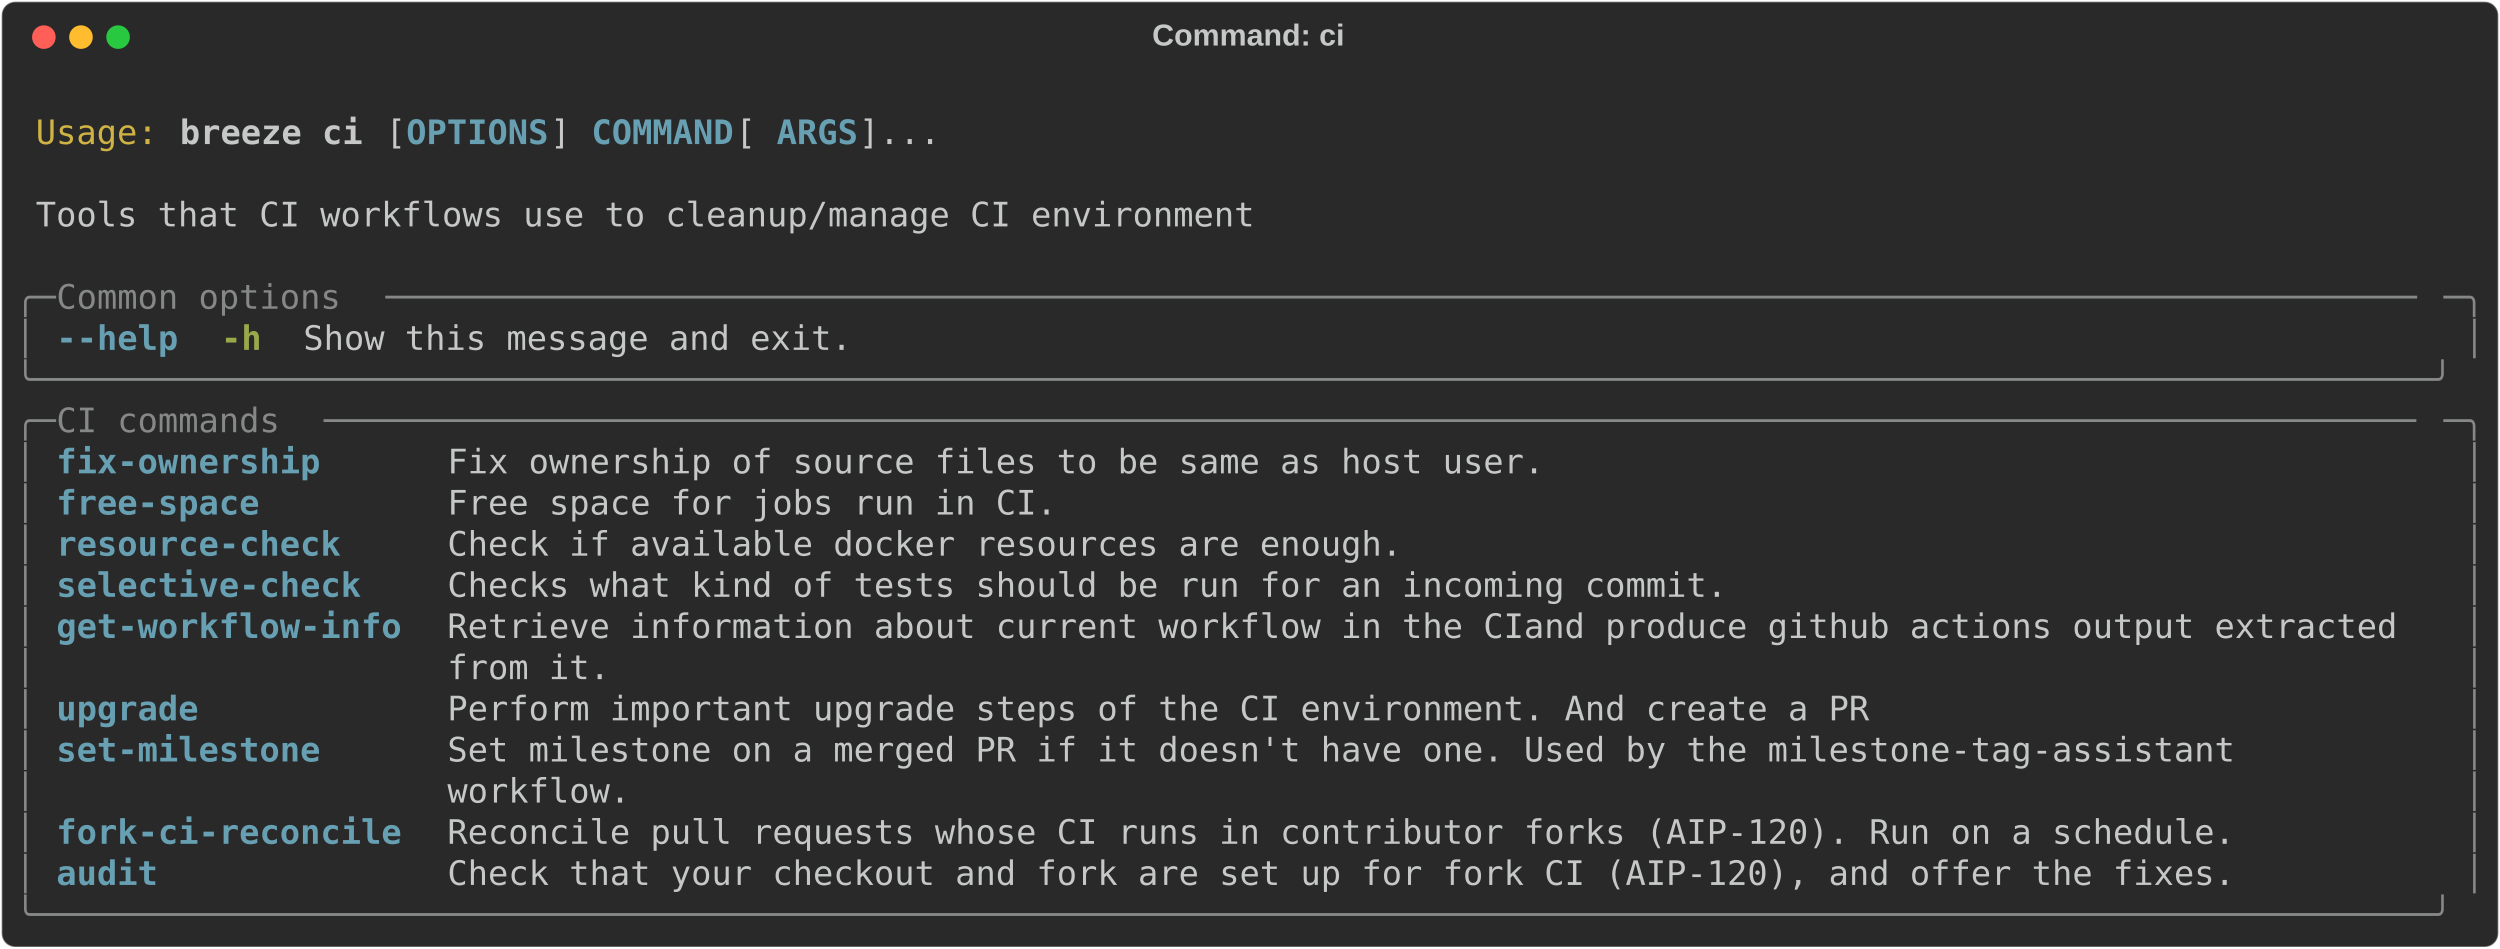
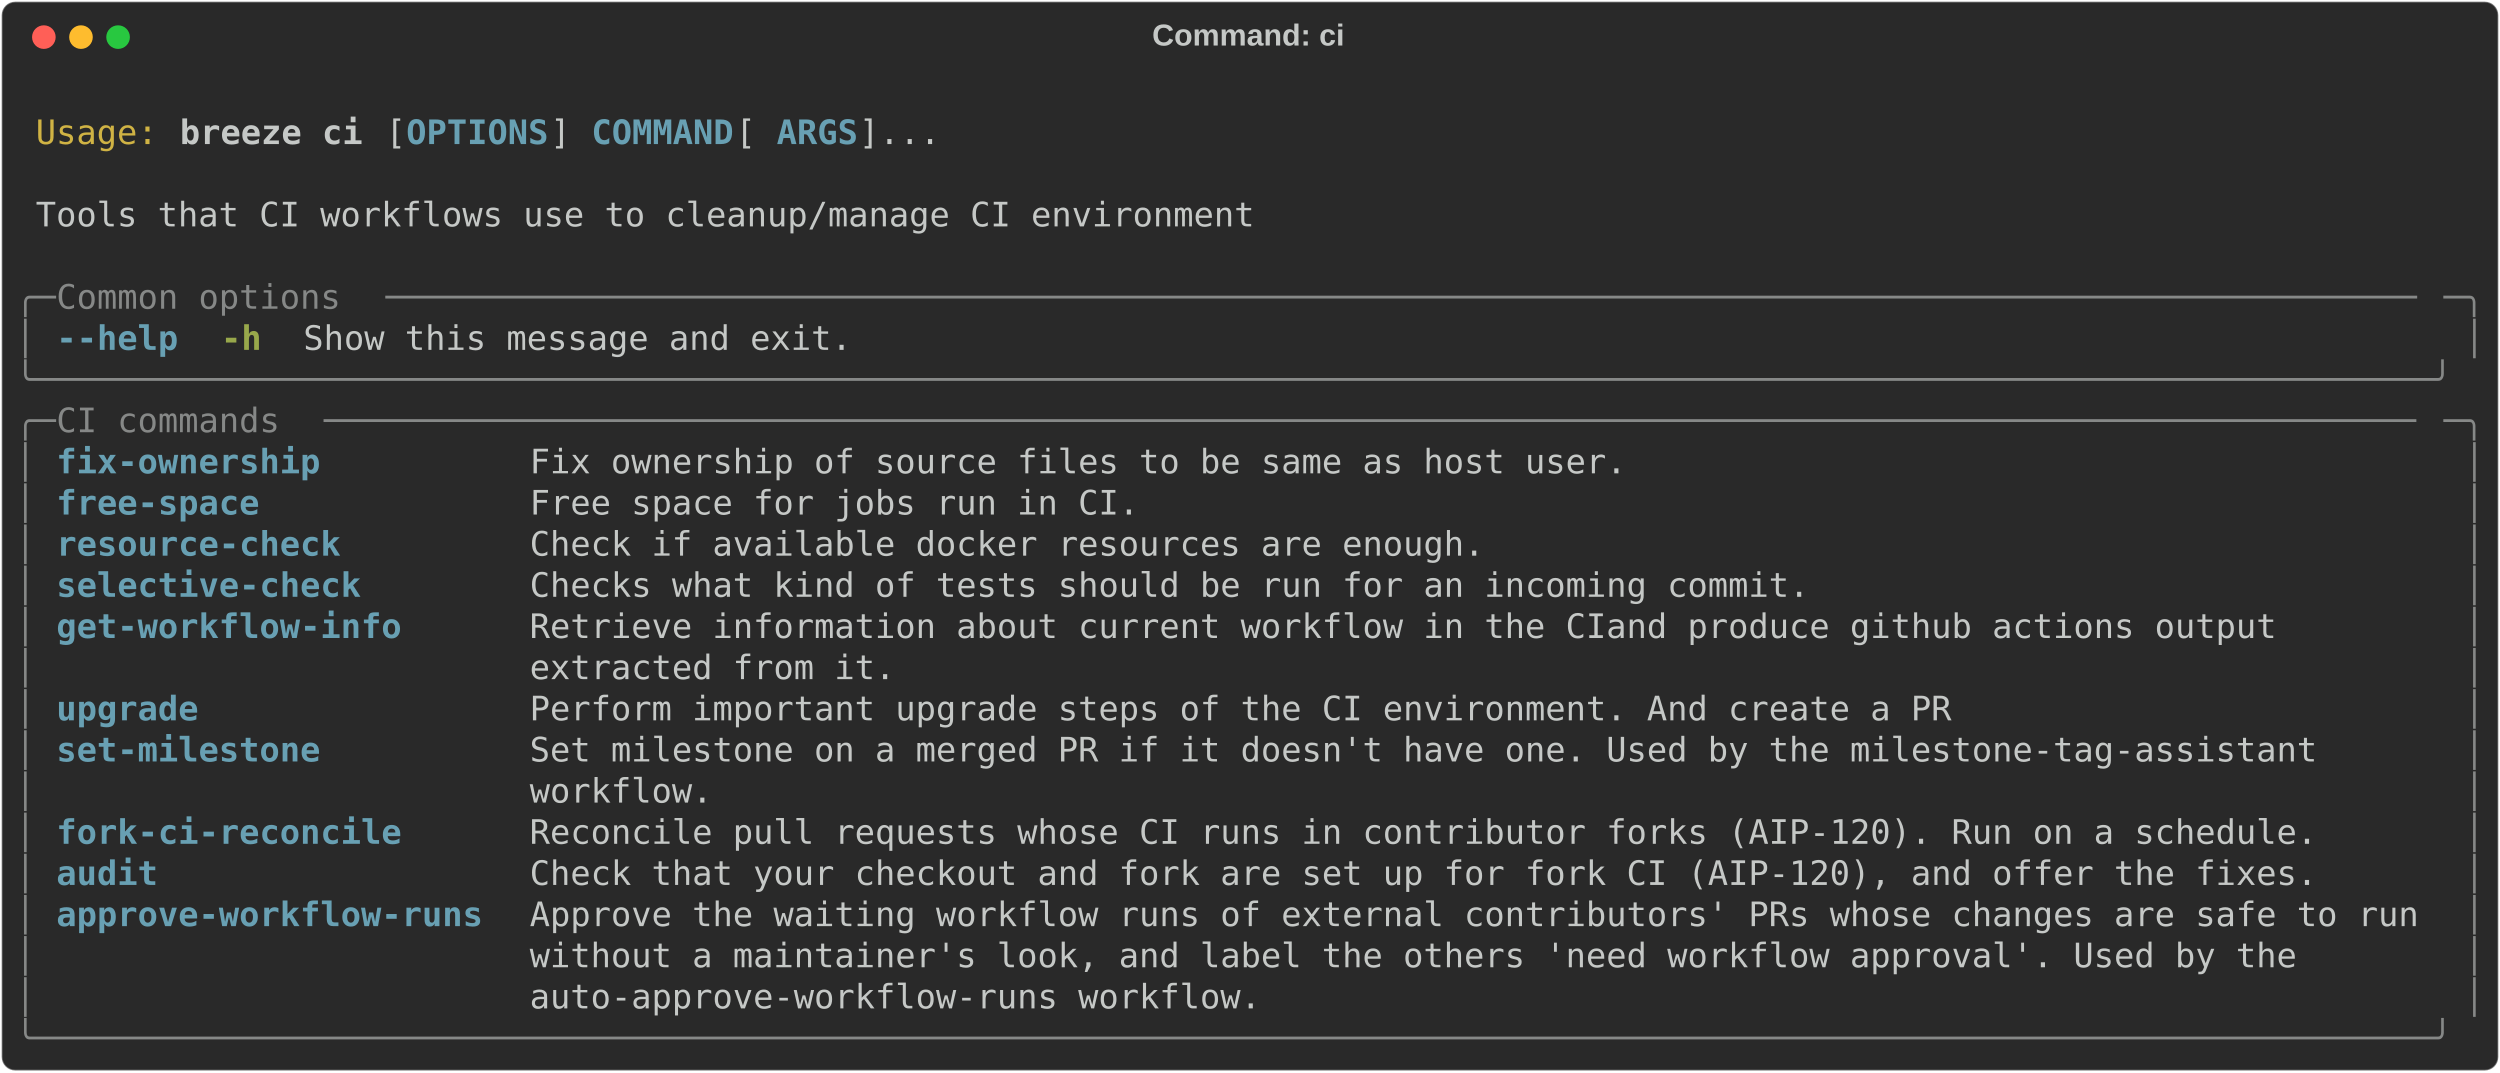
- <svg xmlns="http://www.w3.org/2000/svg" class="rich-terminal" viewBox="0 0 1482 562.4">
+ <svg xmlns="http://www.w3.org/2000/svg" class="rich-terminal" viewBox="0 0 1482 635.6">
  <style>

    @font-face {
        font-family: "Fira Code";
        src: local("FiraCode-Regular"),
                url("https://cdnjs.cloudflare.com/ajax/libs/firacode/6.2.0/woff2/FiraCode-Regular.woff2") format("woff2"),
                url("https://cdnjs.cloudflare.com/ajax/libs/firacode/6.2.0/woff/FiraCode-Regular.woff") format("woff");
        font-style: normal;
        font-weight: 400;
    }
    @font-face {
        font-family: "Fira Code";
        src: local("FiraCode-Bold"),
                url("https://cdnjs.cloudflare.com/ajax/libs/firacode/6.2.0/woff2/FiraCode-Bold.woff2") format("woff2"),
                url("https://cdnjs.cloudflare.com/ajax/libs/firacode/6.2.0/woff/FiraCode-Bold.woff") format("woff");
        font-style: bold;
        font-weight: 700;
    }

    .breeze-ci-matrix {
        font-family: Fira Code, monospace;
        font-size: 20px;
        line-height: 24.4px;
        font-variant-east-asian: full-width;
    }

    .breeze-ci-title {
        font-size: 18px;
        font-weight: bold;
        font-family: arial;
    }

    .breeze-ci-r1 { fill: #c5c8c6 }
.breeze-ci-r2 { fill: #d0b344 }
.breeze-ci-r3 { fill: #c5c8c6;font-weight: bold }
.breeze-ci-r4 { fill: #68a0b3;font-weight: bold }
.breeze-ci-r5 { fill: #868887 }
.breeze-ci-r6 { fill: #98a84b;font-weight: bold }
    </style>
  <defs>
    <clipPath id="breeze-ci-clip-terminal">
-       <rect x="0" y="0" width="1463.0" height="511.4" />
+       <rect x="0" y="0" width="1463.0" height="584.6" />
    </clipPath>
    <clipPath id="breeze-ci-line-0">
      <rect x="0" y="1.5" width="1464" height="24.65" />
    </clipPath>
    <clipPath id="breeze-ci-line-1">
      <rect x="0" y="25.9" width="1464" height="24.65" />
    </clipPath>
    <clipPath id="breeze-ci-line-2">
      <rect x="0" y="50.3" width="1464" height="24.65" />
    </clipPath>
    <clipPath id="breeze-ci-line-3">
      <rect x="0" y="74.7" width="1464" height="24.65" />
    </clipPath>
    <clipPath id="breeze-ci-line-4">
      <rect x="0" y="99.1" width="1464" height="24.65" />
    </clipPath>
    <clipPath id="breeze-ci-line-5">
      <rect x="0" y="123.5" width="1464" height="24.65" />
    </clipPath>
    <clipPath id="breeze-ci-line-6">
      <rect x="0" y="147.9" width="1464" height="24.65" />
    </clipPath>
    <clipPath id="breeze-ci-line-7">
      <rect x="0" y="172.3" width="1464" height="24.65" />
    </clipPath>
    <clipPath id="breeze-ci-line-8">
      <rect x="0" y="196.7" width="1464" height="24.65" />
    </clipPath>
    <clipPath id="breeze-ci-line-9">
      <rect x="0" y="221.1" width="1464" height="24.65" />
    </clipPath>
    <clipPath id="breeze-ci-line-10">
      <rect x="0" y="245.5" width="1464" height="24.65" />
    </clipPath>
    <clipPath id="breeze-ci-line-11">
      <rect x="0" y="269.9" width="1464" height="24.65" />
    </clipPath>
    <clipPath id="breeze-ci-line-12">
      <rect x="0" y="294.3" width="1464" height="24.65" />
    </clipPath>
    <clipPath id="breeze-ci-line-13">
      <rect x="0" y="318.7" width="1464" height="24.65" />
    </clipPath>
    <clipPath id="breeze-ci-line-14">
      <rect x="0" y="343.1" width="1464" height="24.65" />
    </clipPath>
    <clipPath id="breeze-ci-line-15">
      <rect x="0" y="367.5" width="1464" height="24.65" />
    </clipPath>
    <clipPath id="breeze-ci-line-16">
      <rect x="0" y="391.9" width="1464" height="24.65" />
    </clipPath>
    <clipPath id="breeze-ci-line-17">
      <rect x="0" y="416.3" width="1464" height="24.65" />
    </clipPath>
    <clipPath id="breeze-ci-line-18">
      <rect x="0" y="440.7" width="1464" height="24.65" />
    </clipPath>
    <clipPath id="breeze-ci-line-19">
      <rect x="0" y="465.1" width="1464" height="24.65" />
    </clipPath>
+     <clipPath id="breeze-ci-line-20">
+       <rect x="0" y="489.5" width="1464" height="24.65" />
+     </clipPath>
+     <clipPath id="breeze-ci-line-21">
+       <rect x="0" y="513.9" width="1464" height="24.65" />
+     </clipPath>
+     <clipPath id="breeze-ci-line-22">
+       <rect x="0" y="538.3" width="1464" height="24.65" />
+     </clipPath>
  </defs>
-   <rect fill="#292929" stroke="rgba(255,255,255,0.35)" stroke-width="1" x="1" y="1" width="1480" height="560.4" rx="8" />
+   <rect fill="#292929" stroke="rgba(255,255,255,0.35)" stroke-width="1" x="1" y="1" width="1480" height="633.6" rx="8" />
  <text class="breeze-ci-title" fill="#c5c8c6" text-anchor="middle" x="740" y="27">Command: ci</text>
  <g transform="translate(26,22)">
    <circle cx="0" cy="0" r="7" fill="#ff5f57" />
    <circle cx="22" cy="0" r="7" fill="#febc2e" />
    <circle cx="44" cy="0" r="7" fill="#28c840" />
  </g>
  <g transform="translate(9, 41)" clip-path="url(#breeze-ci-clip-terminal)">
    <g class="breeze-ci-matrix">
      <text class="breeze-ci-r1" x="1464" y="20" textLength="12.2" clip-path="url(#breeze-ci-line-0)">
</text>
      <text class="breeze-ci-r2" x="12.2" y="44.4" textLength="73.2" clip-path="url(#breeze-ci-line-1)">Usage:</text>
      <text class="breeze-ci-r3" x="97.6" y="44.4" textLength="109.8" clip-path="url(#breeze-ci-line-1)">breeze ci</text>
      <text class="breeze-ci-r1" x="219.6" y="44.4" textLength="12.2" clip-path="url(#breeze-ci-line-1)">[</text>
      <text class="breeze-ci-r4" x="231.8" y="44.4" textLength="85.4" clip-path="url(#breeze-ci-line-1)">OPTIONS</text>
      <text class="breeze-ci-r1" x="317.2" y="44.4" textLength="24.4" clip-path="url(#breeze-ci-line-1)">] </text>
      <text class="breeze-ci-r4" x="341.6" y="44.4" textLength="85.4" clip-path="url(#breeze-ci-line-1)">COMMAND</text>
      <text class="breeze-ci-r1" x="427" y="44.4" textLength="24.4" clip-path="url(#breeze-ci-line-1)"> [</text>
      <text class="breeze-ci-r4" x="451.4" y="44.4" textLength="48.8" clip-path="url(#breeze-ci-line-1)">ARGS</text>
      <text class="breeze-ci-r1" x="500.2" y="44.4" textLength="48.8" clip-path="url(#breeze-ci-line-1)">]...</text>
      <text class="breeze-ci-r1" x="1464" y="44.4" textLength="12.2" clip-path="url(#breeze-ci-line-1)">
</text>
      <text class="breeze-ci-r1" x="1464" y="68.8" textLength="12.2" clip-path="url(#breeze-ci-line-2)">
</text>
      <text class="breeze-ci-r1" x="12.2" y="93.2" textLength="732" clip-path="url(#breeze-ci-line-3)">Tools that CI workflows use to cleanup/manage CI environment</text>
      <text class="breeze-ci-r1" x="1464" y="93.2" textLength="12.2" clip-path="url(#breeze-ci-line-3)">
</text>
      <text class="breeze-ci-r1" x="1464" y="117.6" textLength="12.2" clip-path="url(#breeze-ci-line-4)">
</text>
      <text class="breeze-ci-r5" x="0" y="142" textLength="24.4" clip-path="url(#breeze-ci-line-5)">╭─</text>
      <text class="breeze-ci-r5" x="24.4" y="142" textLength="195.2" clip-path="url(#breeze-ci-line-5)"> Common options </text>
      <text class="breeze-ci-r5" x="219.6" y="142" textLength="1220" clip-path="url(#breeze-ci-line-5)">────────────────────────────────────────────────────────────────────────────────────────────────────</text>
      <text class="breeze-ci-r5" x="1439.6" y="142" textLength="24.4" clip-path="url(#breeze-ci-line-5)">─╮</text>
      <text class="breeze-ci-r1" x="1464" y="142" textLength="12.2" clip-path="url(#breeze-ci-line-5)">
</text>
      <text class="breeze-ci-r5" x="0" y="166.4" textLength="12.2" clip-path="url(#breeze-ci-line-6)">│</text>
      <text class="breeze-ci-r4" x="24.4" y="166.4" textLength="73.2" clip-path="url(#breeze-ci-line-6)">--help</text>
      <text class="breeze-ci-r6" x="122" y="166.4" textLength="24.4" clip-path="url(#breeze-ci-line-6)">-h</text>
      <text class="breeze-ci-r1" x="170.8" y="166.4" textLength="329.4" clip-path="url(#breeze-ci-line-6)">Show this message and exit.</text>
      <text class="breeze-ci-r5" x="1451.8" y="166.4" textLength="12.2" clip-path="url(#breeze-ci-line-6)">│</text>
      <text class="breeze-ci-r1" x="1464" y="166.4" textLength="12.2" clip-path="url(#breeze-ci-line-6)">
</text>
      <text class="breeze-ci-r5" x="0" y="190.8" textLength="1464" clip-path="url(#breeze-ci-line-7)">╰──────────────────────────────────────────────────────────────────────────────────────────────────────────────────────╯</text>
      <text class="breeze-ci-r1" x="1464" y="190.8" textLength="12.2" clip-path="url(#breeze-ci-line-7)">
</text>
      <text class="breeze-ci-r5" x="0" y="215.2" textLength="24.4" clip-path="url(#breeze-ci-line-8)">╭─</text>
      <text class="breeze-ci-r5" x="24.4" y="215.2" textLength="158.6" clip-path="url(#breeze-ci-line-8)"> CI commands </text>
      <text class="breeze-ci-r5" x="183" y="215.2" textLength="1256.6" clip-path="url(#breeze-ci-line-8)">───────────────────────────────────────────────────────────────────────────────────────────────────────</text>
      <text class="breeze-ci-r5" x="1439.6" y="215.2" textLength="24.4" clip-path="url(#breeze-ci-line-8)">─╮</text>
      <text class="breeze-ci-r1" x="1464" y="215.2" textLength="12.2" clip-path="url(#breeze-ci-line-8)">
</text>
      <text class="breeze-ci-r5" x="0" y="239.6" textLength="12.2" clip-path="url(#breeze-ci-line-9)">│</text>
-       <text class="breeze-ci-r4" x="24.4" y="239.6" textLength="207.4" clip-path="url(#breeze-ci-line-9)">fix-ownership    </text>
-       <text class="breeze-ci-r1" x="256.2" y="239.6" textLength="1183.4" clip-path="url(#breeze-ci-line-9)">Fix ownership of source files to be same as host user.                                           </text>
+       <text class="breeze-ci-r4" x="24.4" y="239.6" textLength="256.2" clip-path="url(#breeze-ci-line-9)">fix-ownership        </text>
+       <text class="breeze-ci-r1" x="305" y="239.6" textLength="1134.6" clip-path="url(#breeze-ci-line-9)">Fix ownership of source files to be same as host user.                                       </text>
      <text class="breeze-ci-r5" x="1451.8" y="239.6" textLength="12.2" clip-path="url(#breeze-ci-line-9)">│</text>
      <text class="breeze-ci-r1" x="1464" y="239.6" textLength="12.2" clip-path="url(#breeze-ci-line-9)">
</text>
      <text class="breeze-ci-r5" x="0" y="264" textLength="12.2" clip-path="url(#breeze-ci-line-10)">│</text>
-       <text class="breeze-ci-r4" x="24.4" y="264" textLength="207.4" clip-path="url(#breeze-ci-line-10)">free-space       </text>
-       <text class="breeze-ci-r1" x="256.2" y="264" textLength="1183.4" clip-path="url(#breeze-ci-line-10)">Free space for jobs run in CI.                                                                   </text>
+       <text class="breeze-ci-r4" x="24.4" y="264" textLength="256.2" clip-path="url(#breeze-ci-line-10)">free-space           </text>
+       <text class="breeze-ci-r1" x="305" y="264" textLength="1134.6" clip-path="url(#breeze-ci-line-10)">Free space for jobs run in CI.                                                               </text>
      <text class="breeze-ci-r5" x="1451.8" y="264" textLength="12.2" clip-path="url(#breeze-ci-line-10)">│</text>
      <text class="breeze-ci-r1" x="1464" y="264" textLength="12.2" clip-path="url(#breeze-ci-line-10)">
</text>
      <text class="breeze-ci-r5" x="0" y="288.4" textLength="12.2" clip-path="url(#breeze-ci-line-11)">│</text>
-       <text class="breeze-ci-r4" x="24.4" y="288.4" textLength="207.4" clip-path="url(#breeze-ci-line-11)">resource-check   </text>
-       <text class="breeze-ci-r1" x="256.2" y="288.4" textLength="1183.4" clip-path="url(#breeze-ci-line-11)">Check if available docker resources are enough.                                                  </text>
+       <text class="breeze-ci-r4" x="24.4" y="288.4" textLength="256.2" clip-path="url(#breeze-ci-line-11)">resource-check       </text>
+       <text class="breeze-ci-r1" x="305" y="288.4" textLength="1134.6" clip-path="url(#breeze-ci-line-11)">Check if available docker resources are enough.                                              </text>
      <text class="breeze-ci-r5" x="1451.8" y="288.4" textLength="12.2" clip-path="url(#breeze-ci-line-11)">│</text>
      <text class="breeze-ci-r1" x="1464" y="288.4" textLength="12.2" clip-path="url(#breeze-ci-line-11)">
</text>
      <text class="breeze-ci-r5" x="0" y="312.8" textLength="12.2" clip-path="url(#breeze-ci-line-12)">│</text>
-       <text class="breeze-ci-r4" x="24.4" y="312.8" textLength="207.4" clip-path="url(#breeze-ci-line-12)">selective-check  </text>
-       <text class="breeze-ci-r1" x="256.2" y="312.8" textLength="1183.4" clip-path="url(#breeze-ci-line-12)">Checks what kind of tests should be run for an incoming commit.                                  </text>
+       <text class="breeze-ci-r4" x="24.4" y="312.8" textLength="256.2" clip-path="url(#breeze-ci-line-12)">selective-check      </text>
+       <text class="breeze-ci-r1" x="305" y="312.8" textLength="1134.6" clip-path="url(#breeze-ci-line-12)">Checks what kind of tests should be run for an incoming commit.                              </text>
      <text class="breeze-ci-r5" x="1451.8" y="312.8" textLength="12.2" clip-path="url(#breeze-ci-line-12)">│</text>
      <text class="breeze-ci-r1" x="1464" y="312.8" textLength="12.2" clip-path="url(#breeze-ci-line-12)">
</text>
      <text class="breeze-ci-r5" x="0" y="337.2" textLength="12.2" clip-path="url(#breeze-ci-line-13)">│</text>
-       <text class="breeze-ci-r4" x="24.4" y="337.2" textLength="207.4" clip-path="url(#breeze-ci-line-13)">get-workflow-info</text>
-       <text class="breeze-ci-r1" x="256.2" y="337.2" textLength="1183.4" clip-path="url(#breeze-ci-line-13)">Retrieve information about current workflow in the CIand produce github actions output extracted </text>
+       <text class="breeze-ci-r4" x="24.4" y="337.2" textLength="256.2" clip-path="url(#breeze-ci-line-13)">get-workflow-info    </text>
+       <text class="breeze-ci-r1" x="305" y="337.2" textLength="1134.6" clip-path="url(#breeze-ci-line-13)">Retrieve information about current workflow in the CIand produce github actions output       </text>
      <text class="breeze-ci-r5" x="1451.8" y="337.2" textLength="12.2" clip-path="url(#breeze-ci-line-13)">│</text>
      <text class="breeze-ci-r1" x="1464" y="337.2" textLength="12.2" clip-path="url(#breeze-ci-line-13)">
</text>
      <text class="breeze-ci-r5" x="0" y="361.6" textLength="12.2" clip-path="url(#breeze-ci-line-14)">│</text>
-       <text class="breeze-ci-r1" x="256.2" y="361.6" textLength="1183.4" clip-path="url(#breeze-ci-line-14)">from it.                                                                                         </text>
+       <text class="breeze-ci-r1" x="305" y="361.6" textLength="1134.6" clip-path="url(#breeze-ci-line-14)">extracted from it.                                                                           </text>
      <text class="breeze-ci-r5" x="1451.8" y="361.6" textLength="12.2" clip-path="url(#breeze-ci-line-14)">│</text>
      <text class="breeze-ci-r1" x="1464" y="361.6" textLength="12.2" clip-path="url(#breeze-ci-line-14)">
</text>
      <text class="breeze-ci-r5" x="0" y="386" textLength="12.2" clip-path="url(#breeze-ci-line-15)">│</text>
-       <text class="breeze-ci-r4" x="24.4" y="386" textLength="207.4" clip-path="url(#breeze-ci-line-15)">upgrade          </text>
-       <text class="breeze-ci-r1" x="256.2" y="386" textLength="1183.4" clip-path="url(#breeze-ci-line-15)">Perform important upgrade steps of the CI environment. And create a PR                           </text>
+       <text class="breeze-ci-r4" x="24.4" y="386" textLength="256.2" clip-path="url(#breeze-ci-line-15)">upgrade              </text>
+       <text class="breeze-ci-r1" x="305" y="386" textLength="1134.6" clip-path="url(#breeze-ci-line-15)">Perform important upgrade steps of the CI environment. And create a PR                       </text>
      <text class="breeze-ci-r5" x="1451.8" y="386" textLength="12.2" clip-path="url(#breeze-ci-line-15)">│</text>
      <text class="breeze-ci-r1" x="1464" y="386" textLength="12.2" clip-path="url(#breeze-ci-line-15)">
</text>
      <text class="breeze-ci-r5" x="0" y="410.4" textLength="12.2" clip-path="url(#breeze-ci-line-16)">│</text>
-       <text class="breeze-ci-r4" x="24.4" y="410.4" textLength="207.4" clip-path="url(#breeze-ci-line-16)">set-milestone    </text>
-       <text class="breeze-ci-r1" x="256.2" y="410.4" textLength="1183.4" clip-path="url(#breeze-ci-line-16)">Set milestone on a merged PR if it doesn't have one. Used by the milestone-tag-assistant         </text>
+       <text class="breeze-ci-r4" x="24.4" y="410.4" textLength="256.2" clip-path="url(#breeze-ci-line-16)">set-milestone        </text>
+       <text class="breeze-ci-r1" x="305" y="410.4" textLength="1134.6" clip-path="url(#breeze-ci-line-16)">Set milestone on a merged PR if it doesn't have one. Used by the milestone-tag-assistant     </text>
      <text class="breeze-ci-r5" x="1451.8" y="410.4" textLength="12.2" clip-path="url(#breeze-ci-line-16)">│</text>
      <text class="breeze-ci-r1" x="1464" y="410.4" textLength="12.2" clip-path="url(#breeze-ci-line-16)">
</text>
      <text class="breeze-ci-r5" x="0" y="434.8" textLength="12.2" clip-path="url(#breeze-ci-line-17)">│</text>
-       <text class="breeze-ci-r1" x="256.2" y="434.8" textLength="1183.4" clip-path="url(#breeze-ci-line-17)">workflow.                                                                                        </text>
+       <text class="breeze-ci-r1" x="305" y="434.8" textLength="1134.6" clip-path="url(#breeze-ci-line-17)">workflow.                                                                                    </text>
      <text class="breeze-ci-r5" x="1451.8" y="434.8" textLength="12.2" clip-path="url(#breeze-ci-line-17)">│</text>
      <text class="breeze-ci-r1" x="1464" y="434.8" textLength="12.2" clip-path="url(#breeze-ci-line-17)">
</text>
      <text class="breeze-ci-r5" x="0" y="459.2" textLength="12.2" clip-path="url(#breeze-ci-line-18)">│</text>
-       <text class="breeze-ci-r4" x="24.4" y="459.2" textLength="207.4" clip-path="url(#breeze-ci-line-18)">fork-ci-reconcile</text>
-       <text class="breeze-ci-r1" x="256.2" y="459.2" textLength="1183.4" clip-path="url(#breeze-ci-line-18)">Reconcile pull requests whose CI runs in contributor forks (AIP-120). Run on a schedule.         </text>
+       <text class="breeze-ci-r4" x="24.4" y="459.2" textLength="256.2" clip-path="url(#breeze-ci-line-18)">fork-ci-reconcile    </text>
+       <text class="breeze-ci-r1" x="305" y="459.2" textLength="1134.6" clip-path="url(#breeze-ci-line-18)">Reconcile pull requests whose CI runs in contributor forks (AIP-120). Run on a schedule.     </text>
      <text class="breeze-ci-r5" x="1451.8" y="459.2" textLength="12.2" clip-path="url(#breeze-ci-line-18)">│</text>
      <text class="breeze-ci-r1" x="1464" y="459.2" textLength="12.2" clip-path="url(#breeze-ci-line-18)">
</text>
      <text class="breeze-ci-r5" x="0" y="483.6" textLength="12.2" clip-path="url(#breeze-ci-line-19)">│</text>
-       <text class="breeze-ci-r4" x="24.4" y="483.6" textLength="207.4" clip-path="url(#breeze-ci-line-19)">audit            </text>
-       <text class="breeze-ci-r1" x="256.2" y="483.6" textLength="1183.4" clip-path="url(#breeze-ci-line-19)">Check that your checkout and fork are set up for fork CI (AIP-120), and offer the fixes.         </text>
+       <text class="breeze-ci-r4" x="24.4" y="483.6" textLength="256.2" clip-path="url(#breeze-ci-line-19)">audit                </text>
+       <text class="breeze-ci-r1" x="305" y="483.6" textLength="1134.6" clip-path="url(#breeze-ci-line-19)">Check that your checkout and fork are set up for fork CI (AIP-120), and offer the fixes.     </text>
      <text class="breeze-ci-r5" x="1451.8" y="483.6" textLength="12.2" clip-path="url(#breeze-ci-line-19)">│</text>
      <text class="breeze-ci-r1" x="1464" y="483.6" textLength="12.2" clip-path="url(#breeze-ci-line-19)">
</text>
-       <text class="breeze-ci-r5" x="0" y="508" textLength="1464" clip-path="url(#breeze-ci-line-20)">╰──────────────────────────────────────────────────────────────────────────────────────────────────────────────────────╯</text>
+       <text class="breeze-ci-r5" x="0" y="508" textLength="12.2" clip-path="url(#breeze-ci-line-20)">│</text>
+       <text class="breeze-ci-r4" x="24.4" y="508" textLength="256.2" clip-path="url(#breeze-ci-line-20)">approve-workflow-runs</text>
+       <text class="breeze-ci-r1" x="305" y="508" textLength="1134.6" clip-path="url(#breeze-ci-line-20)">Approve the waiting workflow runs of external contributors' PRs whose changes are safe to run</text>
+       <text class="breeze-ci-r5" x="1451.8" y="508" textLength="12.2" clip-path="url(#breeze-ci-line-20)">│</text>
      <text class="breeze-ci-r1" x="1464" y="508" textLength="12.2" clip-path="url(#breeze-ci-line-20)">
+ </text>
+       <text class="breeze-ci-r5" x="0" y="532.4" textLength="12.2" clip-path="url(#breeze-ci-line-21)">│</text>
+       <text class="breeze-ci-r1" x="305" y="532.4" textLength="1134.6" clip-path="url(#breeze-ci-line-21)">without a maintainer's look, and label the others 'need workflow approval'. Used by the      </text>
+       <text class="breeze-ci-r5" x="1451.8" y="532.4" textLength="12.2" clip-path="url(#breeze-ci-line-21)">│</text>
+       <text class="breeze-ci-r1" x="1464" y="532.4" textLength="12.2" clip-path="url(#breeze-ci-line-21)">
+ </text>
+       <text class="breeze-ci-r5" x="0" y="556.8" textLength="12.2" clip-path="url(#breeze-ci-line-22)">│</text>
+       <text class="breeze-ci-r1" x="305" y="556.8" textLength="1134.6" clip-path="url(#breeze-ci-line-22)">auto-approve-workflow-runs workflow.                                                         </text>
+       <text class="breeze-ci-r5" x="1451.8" y="556.8" textLength="12.2" clip-path="url(#breeze-ci-line-22)">│</text>
+       <text class="breeze-ci-r1" x="1464" y="556.8" textLength="12.2" clip-path="url(#breeze-ci-line-22)">
+ </text>
+       <text class="breeze-ci-r5" x="0" y="581.2" textLength="1464" clip-path="url(#breeze-ci-line-23)">╰──────────────────────────────────────────────────────────────────────────────────────────────────────────────────────╯</text>
+       <text class="breeze-ci-r1" x="1464" y="581.2" textLength="12.2" clip-path="url(#breeze-ci-line-23)">
</text>
    </g>
  </g>
</svg>
